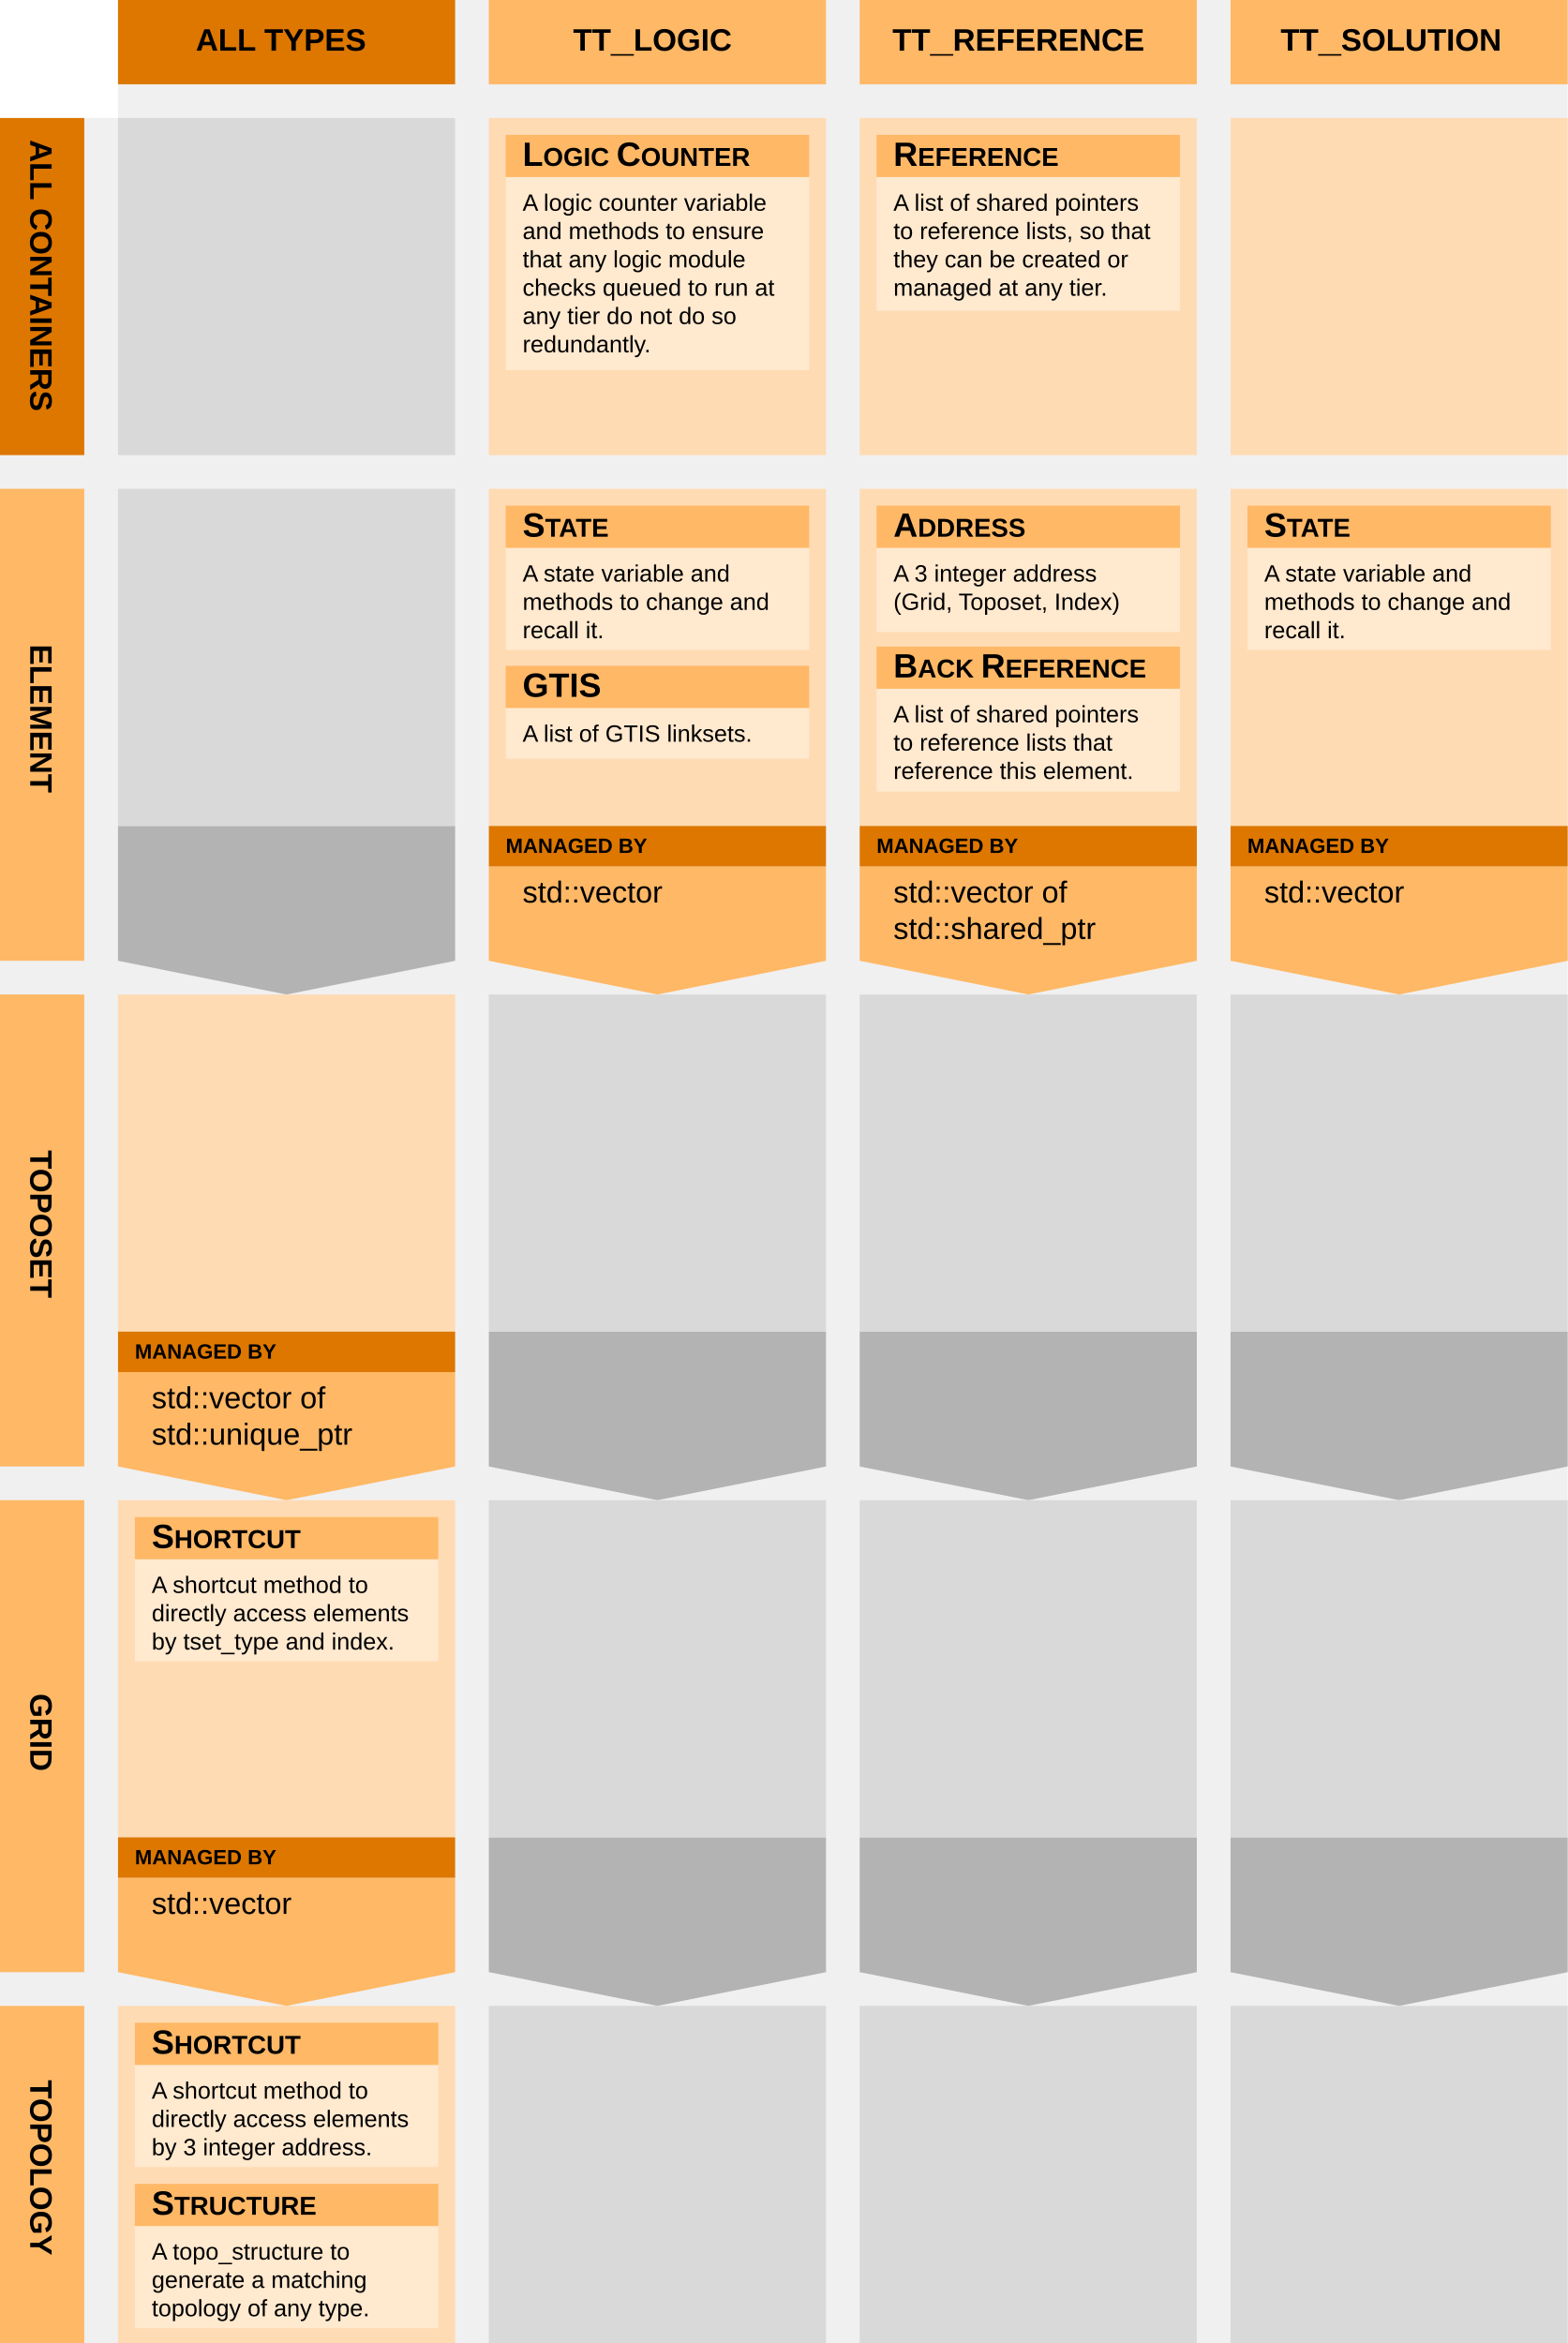
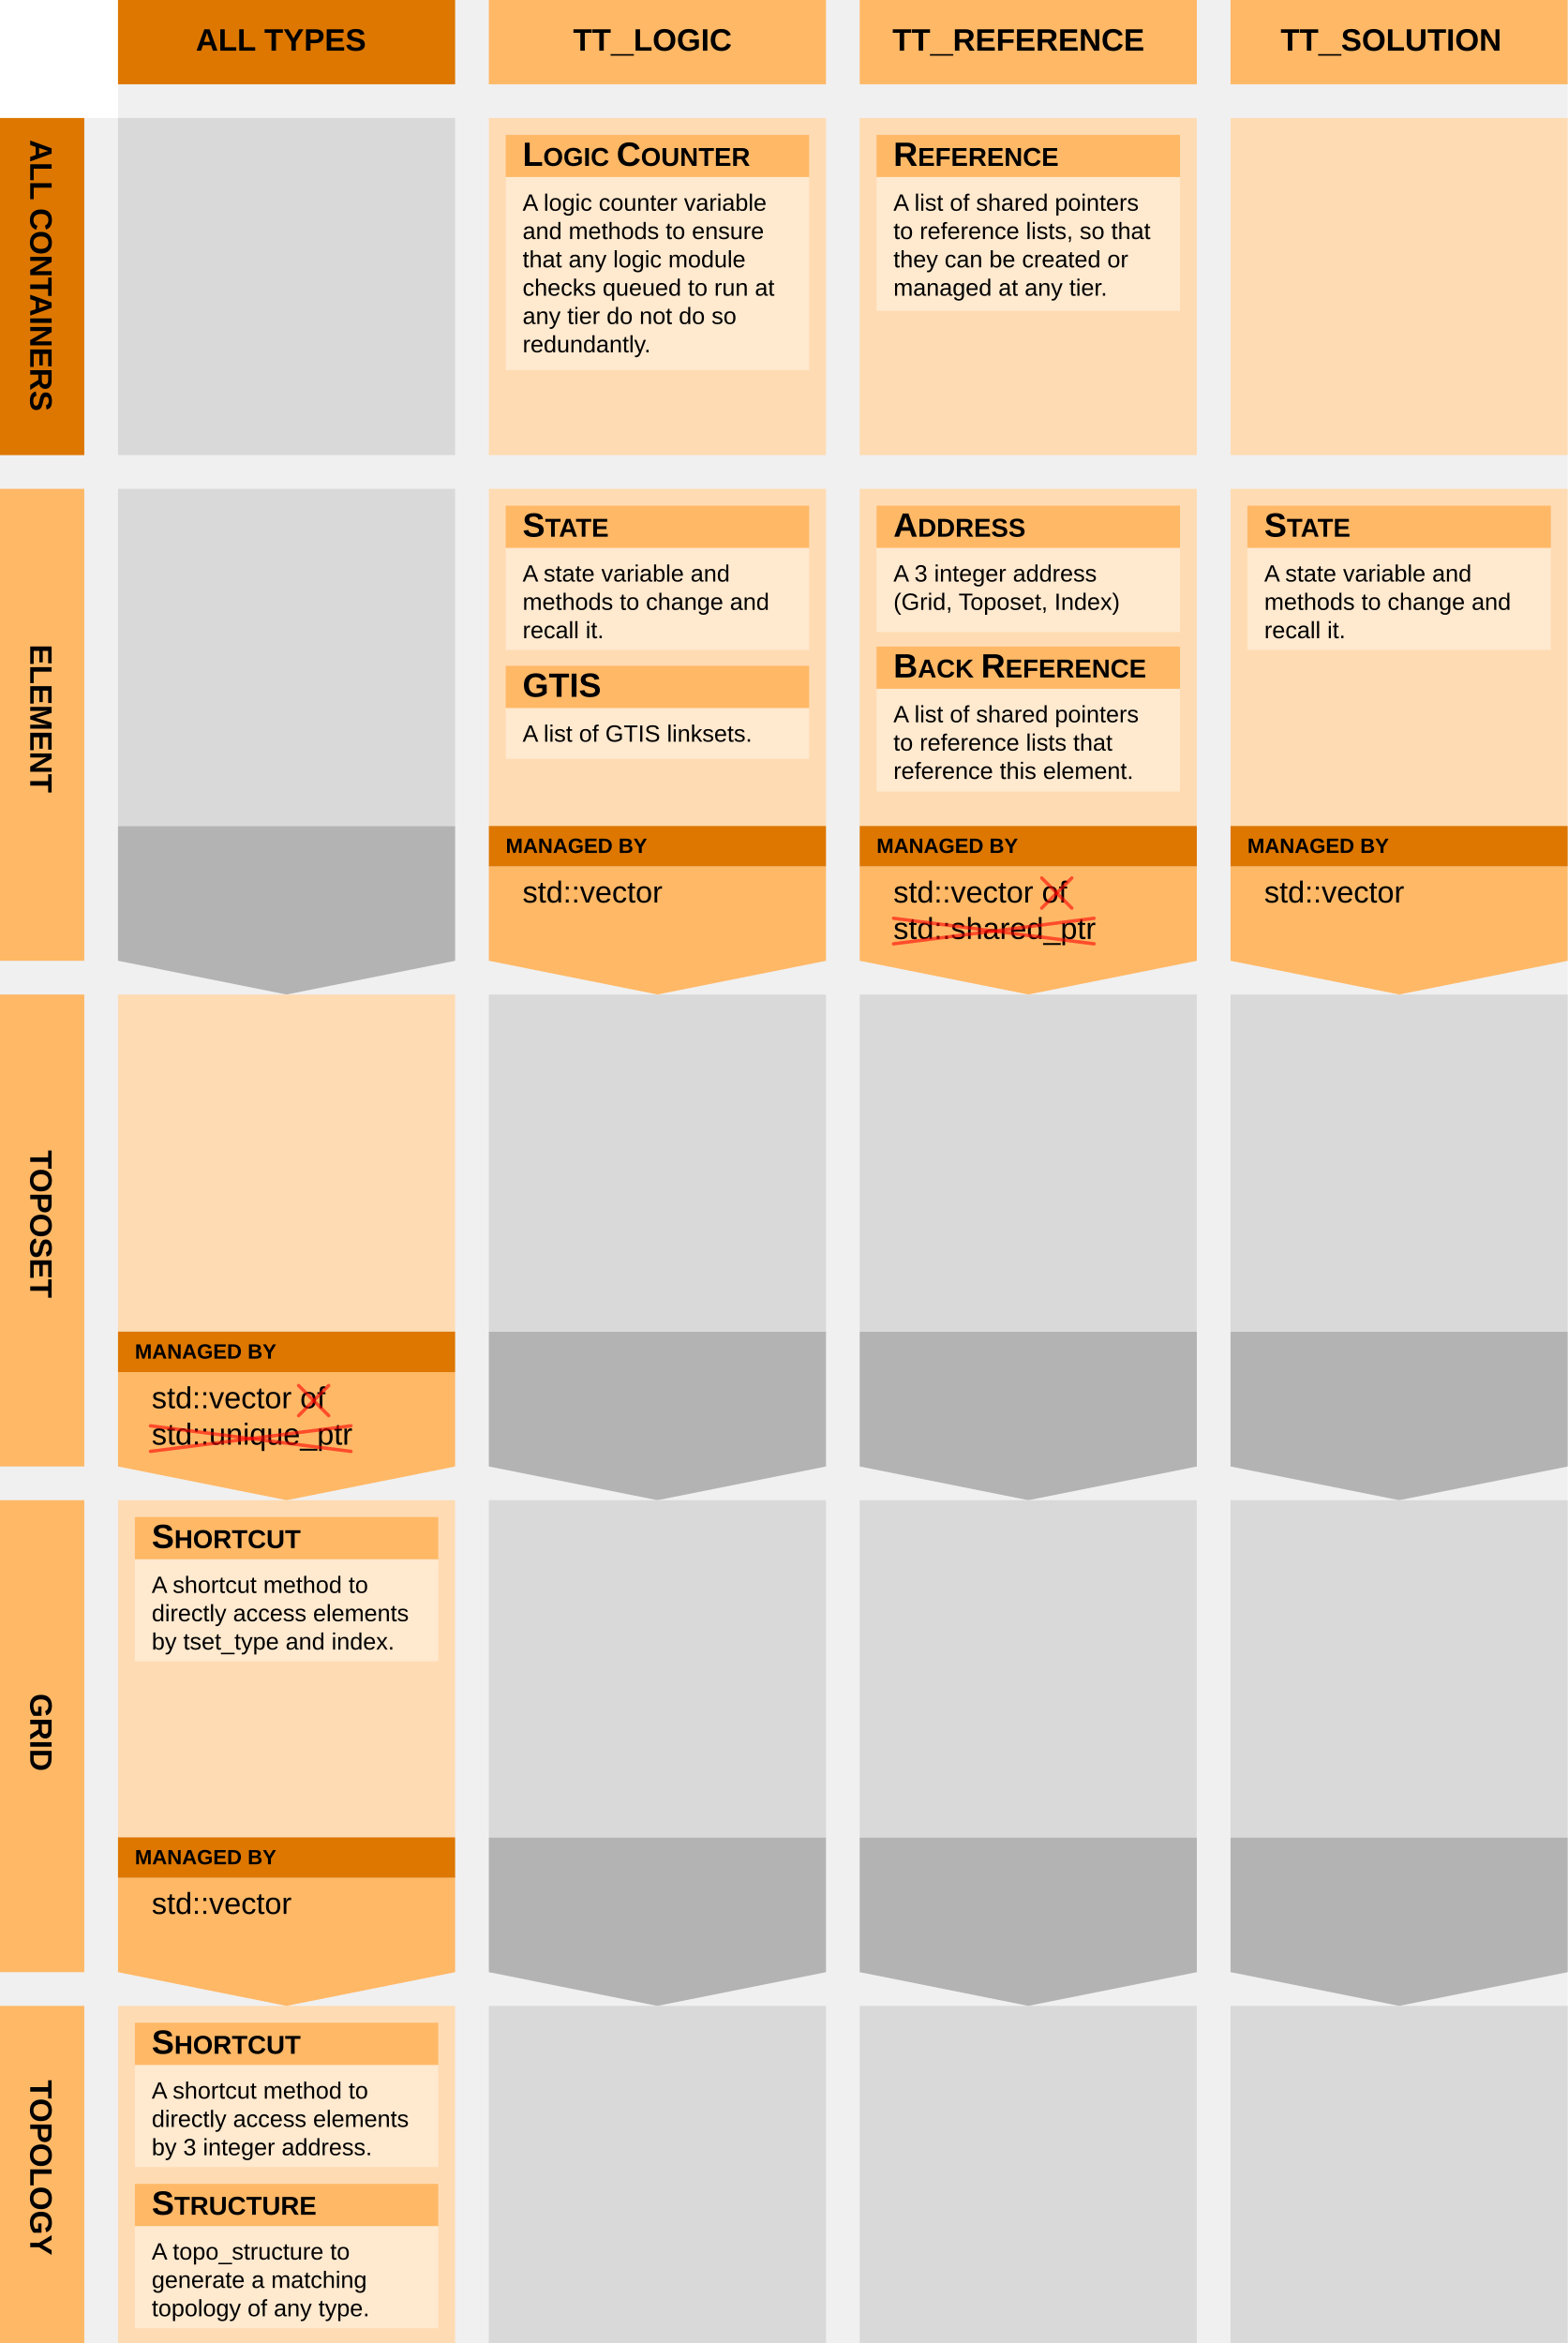
<svg xmlns="http://www.w3.org/2000/svg" enable-background="new 0 0 465 695" version="1.1" viewBox="0 0 465 695" xml:space="preserve">
  <g id="Underlay">
    <polygon points="465 695 0 695 0 35 35 35 35 0 465 0" fill="#B3B3B3" opacity=".2" />
  </g>
  <g id="_x30_">
    <g id="LWPOLYLINE_31_">
      <polygon points="195 595 245 585 245 545 145 545 145 585" fill="#B3B3B3" />
    </g>
    <g id="LWPOLYLINE_32_">
      <polygon points="305 595 355 585 355 545 255 545 255 585" fill="#B3B3B3" />
    </g>
    <g id="LWPOLYLINE_33_">
      <polygon points="415 595 465 585 465 545 365 545 365 585" fill="#B3B3B3" />
    </g>
    <g id="LWPOLYLINE_28_">
      <polygon points="305 445 355 435 355 395 255 395 255 435" fill="#B3B3B3" />
    </g>
    <g id="LWPOLYLINE_29_">
      <polygon points="415 445 465 435 465 395 365 395 365 435" fill="#B3B3B3" />
    </g>
    <g id="LWPOLYLINE_27_">
      <polygon points="195 445 245 435 245 395 145 395 145 435" fill="#B3B3B3" />
    </g>
    <g id="LWPOLYLINE_64_">
      <polygon points="195 295 245 285 245 257 145 257 145 285" fill="#FFB866" />
    </g>
    <g id="LWPOLYLINE_42_">
      <rect x="145" y="35" width="100" height="100" fill="#FFDBB3" />
    </g>
    <g id="LWPOLYLINE_35_">
      <rect x="145" y="595" width="100" height="100" fill="#D9D9D9" />
    </g>
    <g id="LWPOLYLINE_36_">
      <rect x="255" y="595" width="100" height="100" fill="#D9D9D9" />
    </g>
    <g id="LWPOLYLINE_37_">
      <rect x="365" y="595" width="100" height="100" fill="#D9D9D9" />
    </g>
    <g id="LWPOLYLINE_17_">
      <rect x="145" y="445" width="100" height="100" fill="#D9D9D9" />
    </g>
    <g id="LWPOLYLINE_16_">
      <rect x="255" y="445" width="100" height="100" fill="#D9D9D9" />
    </g>
    <g id="LWPOLYLINE_15_">
      <rect x="365" y="445" width="100" height="100" fill="#D9D9D9" />
    </g>
    <g id="LWPOLYLINE_20_">
      <rect x="145" y="295" width="100" height="100" fill="#D9D9D9" />
    </g>
    <g id="LWPOLYLINE_19_">
      <rect x="255" y="295" width="100" height="100" fill="#D9D9D9" />
    </g>
    <g id="LWPOLYLINE_18_">
      <rect x="365" y="295" width="100" height="100" fill="#D9D9D9" />
    </g>
    <g id="LWPOLYLINE">
      <rect y="595" width="25" height="100" fill="#FFB866" />
    </g>
    <g id="LWPOLYLINE_1_">
      <rect y="145" width="25" height="140" fill="#FFB866" />
    </g>
    <g id="LWPOLYLINE_2_">
      <rect x="145" width="100" height="25" fill="#FFB866" />
    </g>
    <g id="LWPOLYLINE_3_">
      <rect x="255" width="100" height="25" fill="#FFB866" />
    </g>
    <g id="LWPOLYLINE_4_">
      <rect x="365" width="100" height="25" fill="#FFB866" />
    </g>
    <g id="LWPOLYLINE_5_">
      <rect x="35" width="100" height="25" fill="#d70" />
    </g>
    <g id="LWPOLYLINE_6_">
      <rect y="35" width="25" height="100" fill="#d70" />
    </g>
    <g id="LWPOLYLINE_39_">
      <rect y="295" width="25" height="140" fill="#FFB866" />
    </g>
    <g id="LWPOLYLINE_40_">
      <rect y="445" width="25" height="140" fill="#FFB866" />
    </g>
    <g id="LWPOLYLINE_26_">
      <polygon points="85 295 135 285 135 245 35 245 35 285" fill="#B3B3B3" />
    </g>
    <g id="LWPOLYLINE_8_">
      <rect x="255" y="35" width="100" height="100" fill="#FFDBB3" />
    </g>
    <g id="LWPOLYLINE_9_">
      <rect x="365" y="35" width="100" height="100" fill="#FFDBB3" />
    </g>
    <g id="LWPOLYLINE_13_">
      <rect x="145" y="145" width="100" height="100" fill="#FFDBB3" />
    </g>
    <g id="LWPOLYLINE_21_">
      <rect x="35" y="445" width="100" height="100" fill="#FFDBB3" />
    </g>
    <g id="LWPOLYLINE_22_">
      <rect x="35" y="295" width="100" height="100" fill="#FFDBB3" />
    </g>
    <g id="LWPOLYLINE_12_">
      <rect x="255" y="145" width="100" height="100" fill="#FFDBB3" />
    </g>
    <g id="LWPOLYLINE_11_">
      <rect x="365" y="145" width="100" height="100" fill="#FFDBB3" />
    </g>
    <g id="LWPOLYLINE_10_">
      <rect x="35" y="35" width="100" height="100" fill="#D9D9D9" />
    </g>
    <g id="LWPOLYLINE_14_">
      <rect x="35" y="145" width="100" height="100" fill="#D9D9D9" />
    </g>
    <g id="LWPOLYLINE_38_">
      <rect x="35" y="595" width="100" height="100" fill="#FFDBB3" />
    </g>
    <g id="LWPOLYLINE_41_">
      <rect x="150" y="52.5" width="90" height="57.3" fill="#FFE9CF" />
    </g>
    <g id="LWPOLYLINE_43_">
      <rect x="150" y="40" width="90" height="12.5" fill="#FFB866" />
    </g>
    <g id="LWPOLYLINE_47_">
      <rect x="150" y="162.5" width="90" height="30.3" fill="#FFE9CF" />
    </g>
    <g id="LWPOLYLINE_46_">
      <rect x="150" y="150" width="90" height="12.5" fill="#FFB866" />
    </g>
    <g id="LWPOLYLINE_57_">
      <rect x="40" y="462.5" width="90" height="30.3" fill="#FFE9CF" />
    </g>
    <g id="LWPOLYLINE_56_">
      <rect x="40" y="450" width="90" height="12.5" fill="#FFB866" />
    </g>
    <g id="LWPOLYLINE_59_">
      <rect x="40" y="612.5" width="90" height="30.3" fill="#FFE9CF" />
    </g>
    <g id="LWPOLYLINE_58_">
      <rect x="40" y="600" width="90" height="12.5" fill="#FFB866" />
    </g>
    <g id="LWPOLYLINE_61_">
      <rect x="40" y="660.3" width="90" height="30.3" fill="#FFE9CF" />
    </g>
    <g id="LWPOLYLINE_60_">
      <rect x="40" y="647.8" width="90" height="12.5" fill="#FFB866" />
    </g>
    <g id="LWPOLYLINE_55_">
      <rect x="370" y="162.5" width="90" height="30.3" fill="#FFE9CF" />
    </g>
    <g id="LWPOLYLINE_54_">
      <rect x="370" y="150" width="90" height="12.5" fill="#FFB866" />
    </g>
    <g id="LWPOLYLINE_51_">
      <rect x="260" y="162.5" width="90" height="25" fill="#FFE9CF" />
    </g>
    <g id="LWPOLYLINE_50_">
      <rect x="260" y="150" width="90" height="12.5" fill="#FFB866" />
    </g>
    <g id="LWPOLYLINE_53_">
      <rect x="260" y="204.3" width="90" height="30.5" fill="#FFE9CF" />
    </g>
    <g id="LWPOLYLINE_52_">
      <rect x="260" y="191.8" width="90" height="12.5" fill="#FFB866" />
    </g>
    <g id="LWPOLYLINE_49_">
      <rect x="150" y="210" width="90" height="15.1" fill="#FFE9CF" />
    </g>
    <g id="LWPOLYLINE_48_">
      <rect x="150" y="197.5" width="90" height="12.5" fill="#FFB866" />
    </g>
    <g id="LWPOLYLINE_45_">
      <rect x="260" y="52.5" width="90" height="39.7" fill="#FFE9CF" />
    </g>
    <g id="LWPOLYLINE_7_">
      <rect x="260" y="40" width="90" height="12.5" fill="#FFB866" />
    </g>
    <g id="LWPOLYLINE_44_">
      <rect x="145" y="245" width="100" height="12" fill="#d70" />
    </g>
    <g id="LWPOLYLINE_65_">
      <polygon points="85 445 135 435 135 407 35 407 35 435" fill="#FFB866" />
    </g>
    <g id="LWPOLYLINE_63_">
      <rect x="35" y="395" width="100" height="12" fill="#d70" />
    </g>
    <g id="LWPOLYLINE_25_">
      <polygon points="85 595 135 585 135 557 35 557 35 585" fill="#FFB866" />
    </g>
    <g id="LWPOLYLINE_23_">
      <rect x="35" y="545" width="100" height="12" fill="#d70" />
    </g>
    <g id="LWPOLYLINE_30_">
      <polygon points="305 295 355 285 355 257 255 257 255 285" fill="#FFB866" />
    </g>
    <g id="LWPOLYLINE_24_">
      <rect x="255" y="245" width="100" height="12" fill="#d70" />
    </g>
    <g id="LWPOLYLINE_62_">
      <polygon points="415 295 465 285 465 257 365 257 365 285" fill="#FFB866" />
    </g>
    <g id="LWPOLYLINE_34_">
      <rect x="365" y="245" width="100" height="12" fill="#d70" />
    </g>
  </g>
  <g id="Text">
    <g id="MTEXT">
      <text transform="matrix(-1.837e-16 1 -1 -1.837e-16 8.9648 616.95)" font-family="Arial" font-size="12px" font-variant="small-caps" font-weight="bold">topology</text>
    </g>
    <g id="MTEXT_1_">
      <text transform="matrix(-1.837e-16 1 -1 -1.837e-16 8.9648 191.15)" font-family="Arial" font-size="12px" font-variant="small-caps" font-weight="bold">element</text>
    </g>
    <g id="MTEXT_2_">
      <text transform="translate(169.98 15.035)" font-family="Arial" font-size="12px" font-variant="small-caps" font-weight="bold">tt_logic</text>
    </g>
    <g id="MTEXT_3_">
      <text transform="translate(264.7 15.035)" font-family="Arial" font-size="12px" font-variant="small-caps" font-weight="bold">tt_reference</text>
    </g>
    <g id="MTEXT_4_">
      <text transform="translate(379.84 15.035)" font-family="Arial" font-size="12px" font-variant="small-caps" font-weight="bold">tt_solution</text>
    </g>
    <g id="MTEXT_5_">
      <text transform="translate(58.073 15.035)" font-family="Arial" font-size="12px" font-variant="small-caps" font-weight="bold">all types</text>
    </g>
    <g id="MTEXT_6_">
      <text transform="matrix(-1.837e-16 1 -1 -1.837e-16 8.9648 41.453)" font-family="Arial" font-size="12px" font-variant="small-caps" font-weight="bold">all containers</text>
    </g>
    <g id="MTEXT_16_">
      <text transform="matrix(-1.837e-16 1 -1 -1.837e-16 8.9648 341.16)" font-family="Arial" font-size="12px" font-variant="small-caps" font-weight="bold">toposet</text>
    </g>
    <g id="MTEXT_17_">
      <text transform="matrix(-1.837e-16 1 -1 -1.837e-16 8.9648 502.36)" font-family="Arial" font-size="12px" font-variant="small-caps" font-weight="bold">grid</text>
    </g>
    <rect x="155" y="42" width="80" height="8.4" fill="none" />
    <text transform="translate(155 49.201)" font-family="Arial" font-size="10px" font-variant="small-caps" font-weight="bold">Logic Counter </text>
    <rect x="155" y="57.5" width="80" height="50.5" fill="none" />
    <g font-family="Arial" font-size="7px">
      <text transform="translate(155.01 62.512)">A logic counter variable </text>
      <text transform="translate(155.01 70.912)">and methods to ensure </text>
      <text transform="translate(155.01 79.312)">that any logic module </text>
      <text transform="translate(155.01 87.712)">checks queued to run at </text>
      <text transform="translate(155.01 96.112)">any tier do not do so </text>
      <text transform="translate(155.01 104.51)">redundantly.</text>
    </g>
    <rect x="155" y="152" width="80" height="8.4" fill="none" />
    <text transform="translate(155 159.2)" font-family="Arial" font-size="10px" font-variant="small-caps" font-weight="bold">State</text>
    <rect x="155" y="167.5" width="80" height="25.3" fill="none" />
    <g font-family="Arial" font-size="7px">
      <text transform="translate(155.01 172.51)">A state variable and </text>
      <text transform="translate(155.01 180.91)">methods to change and </text>
      <text transform="translate(155.01 189.31)">recall it.</text>
    </g>
    <rect x="45" y="452" width="80" height="8.4" fill="none" />
    <text transform="translate(45 459.2)" font-family="Arial" font-size="10px" font-variant="small-caps" font-weight="bold">Shortcut</text>
    <rect x="45" y="467.5" width="80" height="25.3" fill="none" />
    <g font-family="Arial" font-size="7px">
      <text transform="translate(45 472.51)">A shortcut method to </text>
      <text transform="translate(45 480.91)">directly access elements </text>
      <text transform="translate(45 489.31)">by tset_type and index.</text>
    </g>
    <rect x="45" y="602" width="80" height="8.4" fill="none" />
    <text transform="translate(45 609.2)" font-family="Arial" font-size="10px" font-variant="small-caps" font-weight="bold">Shortcut</text>
    <rect x="45" y="617.5" width="80" height="25.3" fill="none" />
    <g font-family="Arial" font-size="7px">
      <text transform="translate(45 622.51)">A shortcut method to </text>
      <text transform="translate(45 630.91)">directly access elements </text>
      <text transform="translate(45 639.31)">by 3 integer address.</text>
    </g>
    <rect x="45" y="649.8" width="80" height="8.4" fill="none" />
    <text transform="translate(45 656.95)" font-family="Arial" font-size="10px" font-variant="small-caps" font-weight="bold">Structure</text>
    <rect x="45" y="665.3" width="80" height="25.3" fill="none" />
    <g font-family="Arial" font-size="7px">
      <text transform="translate(45 670.26)">A topo_structure to </text>
      <text transform="translate(45 678.66)">generate a matching </text>
      <text transform="translate(45 687.06)">topology of any type.</text>
    </g>
    <rect x="375" y="152" width="80" height="8.4" fill="none" />
    <text transform="translate(375 159.2)" font-family="Arial" font-size="10px" font-variant="small-caps" font-weight="bold">State</text>
    <rect x="375" y="167.5" width="80" height="25.3" fill="none" />
    <g font-family="Arial" font-size="7px">
      <text transform="translate(375 172.51)">A state variable and </text>
      <text transform="translate(375 180.91)">methods to change and </text>
      <text transform="translate(375 189.31)">recall it.</text>
    </g>
    <rect x="265" y="152" width="80" height="8.4" fill="none" />
    <text transform="translate(265 159.2)" font-family="Arial" font-size="10px" font-variant="small-caps" font-weight="bold">Address</text>
    <rect x="265" y="167.5" width="80" height="20" fill="none" />
    <text transform="translate(265 172.51)" font-family="Arial" font-size="7px">A 3 integer address</text>
    <text transform="translate(265 180.91)" font-family="Arial" font-size="7px">(Grid, Toposet, Index)</text>
    <rect x="265" y="193.8" width="80" height="8.4" fill="none" />
    <text transform="translate(265 200.95)" font-family="Arial" font-size="10px" font-variant="small-caps" font-weight="bold">Back Reference</text>
    <rect x="265" y="209.3" width="80" height="25.5" fill="none" />
    <g font-family="Arial" font-size="7px">
      <text transform="translate(265 214.26)">A list of shared pointers </text>
      <text transform="translate(265 222.66)">to reference lists that </text>
      <text transform="translate(265 231.06)">reference this element.</text>
    </g>
    <rect x="155" y="199.5" width="80" height="8.4" fill="none" />
    <text transform="translate(155 206.7)" font-family="Arial" font-size="10px" font-variant="small-caps" font-weight="bold">GTIS</text>
    <rect x="155" y="215" width="80" height="10.1" fill="none" />
    <text transform="translate(155.01 220.01)" font-family="Arial" font-size="7px">A list of GTIS linksets.</text>
    <rect x="265" y="42" width="80" height="8.4" fill="none" />
    <text transform="translate(265 49.201)" font-family="Arial" font-size="10px" font-variant="small-caps" font-weight="bold">Reference</text>
    <rect x="265" y="57.5" width="80" height="34.7" fill="none" />
    <g font-family="Arial">
      <g font-size="7px">
        <text transform="translate(265 62.512)">A list of shared pointers </text>
        <text transform="translate(265 70.912)">to reference lists, so that </text>
        <text transform="translate(265 79.312)">they can be created or </text>
        <text transform="translate(265 87.712)">managed at any tier.</text>
      </g>
      <text transform="translate(150 253)" font-size="8px" font-variant="small-caps" font-weight="bold">managed by </text>
      <g font-size="9px">
        <text transform="translate(265 267.72)">std::vector of</text>
        <text transform="translate(265 278.52)">std::shared_ptr</text>
        <text transform="translate(45 417.72)">std::vector of</text>
        <text transform="translate(45 428.52)">std::unique_ptr</text>
        <text transform="translate(45 567.72)">std::vector</text>
        <text transform="translate(155 267.72)">std::vector</text>
        <text transform="translate(375 267.72)">std::vector</text>
      </g>
      <g font-size="8px" font-variant="small-caps" font-weight="bold">
        <text transform="translate(260 253)">managed by </text>
        <text transform="translate(40 403)">managed by </text>
        <text transform="translate(40 553)">managed by </text>
        <text transform="translate(370 253)">managed by </text>
      </g>
    </g>
  </g>
+   <g fill="none" stroke="#f00" stroke-linecap="round">
+     <g stroke-opacity=".588">
+       <path d="m308.99 260.44 8.927 8.927" stroke-width="1px" />
+       <path d="m317.91 260.44-8.927 8.927" stroke-width="1px" />
+       <path d="m265.04 272.39 59.472 7.581" />
+       <path d="m324.51 272.39-59.472 7.581" />
+     </g>
+     <g stroke-opacity=".588">
+       <path d="m88.571 410.99 8.927 8.927" stroke-width="1px" />
+       <path d="m97.498 410.99-8.927 8.927" stroke-width="1px" />
+       <path d="m44.623 422.94 59.472 7.581" />
+       <path d="m104.1 422.94-59.472 7.581" />
+     </g>
+   </g>
</svg>
